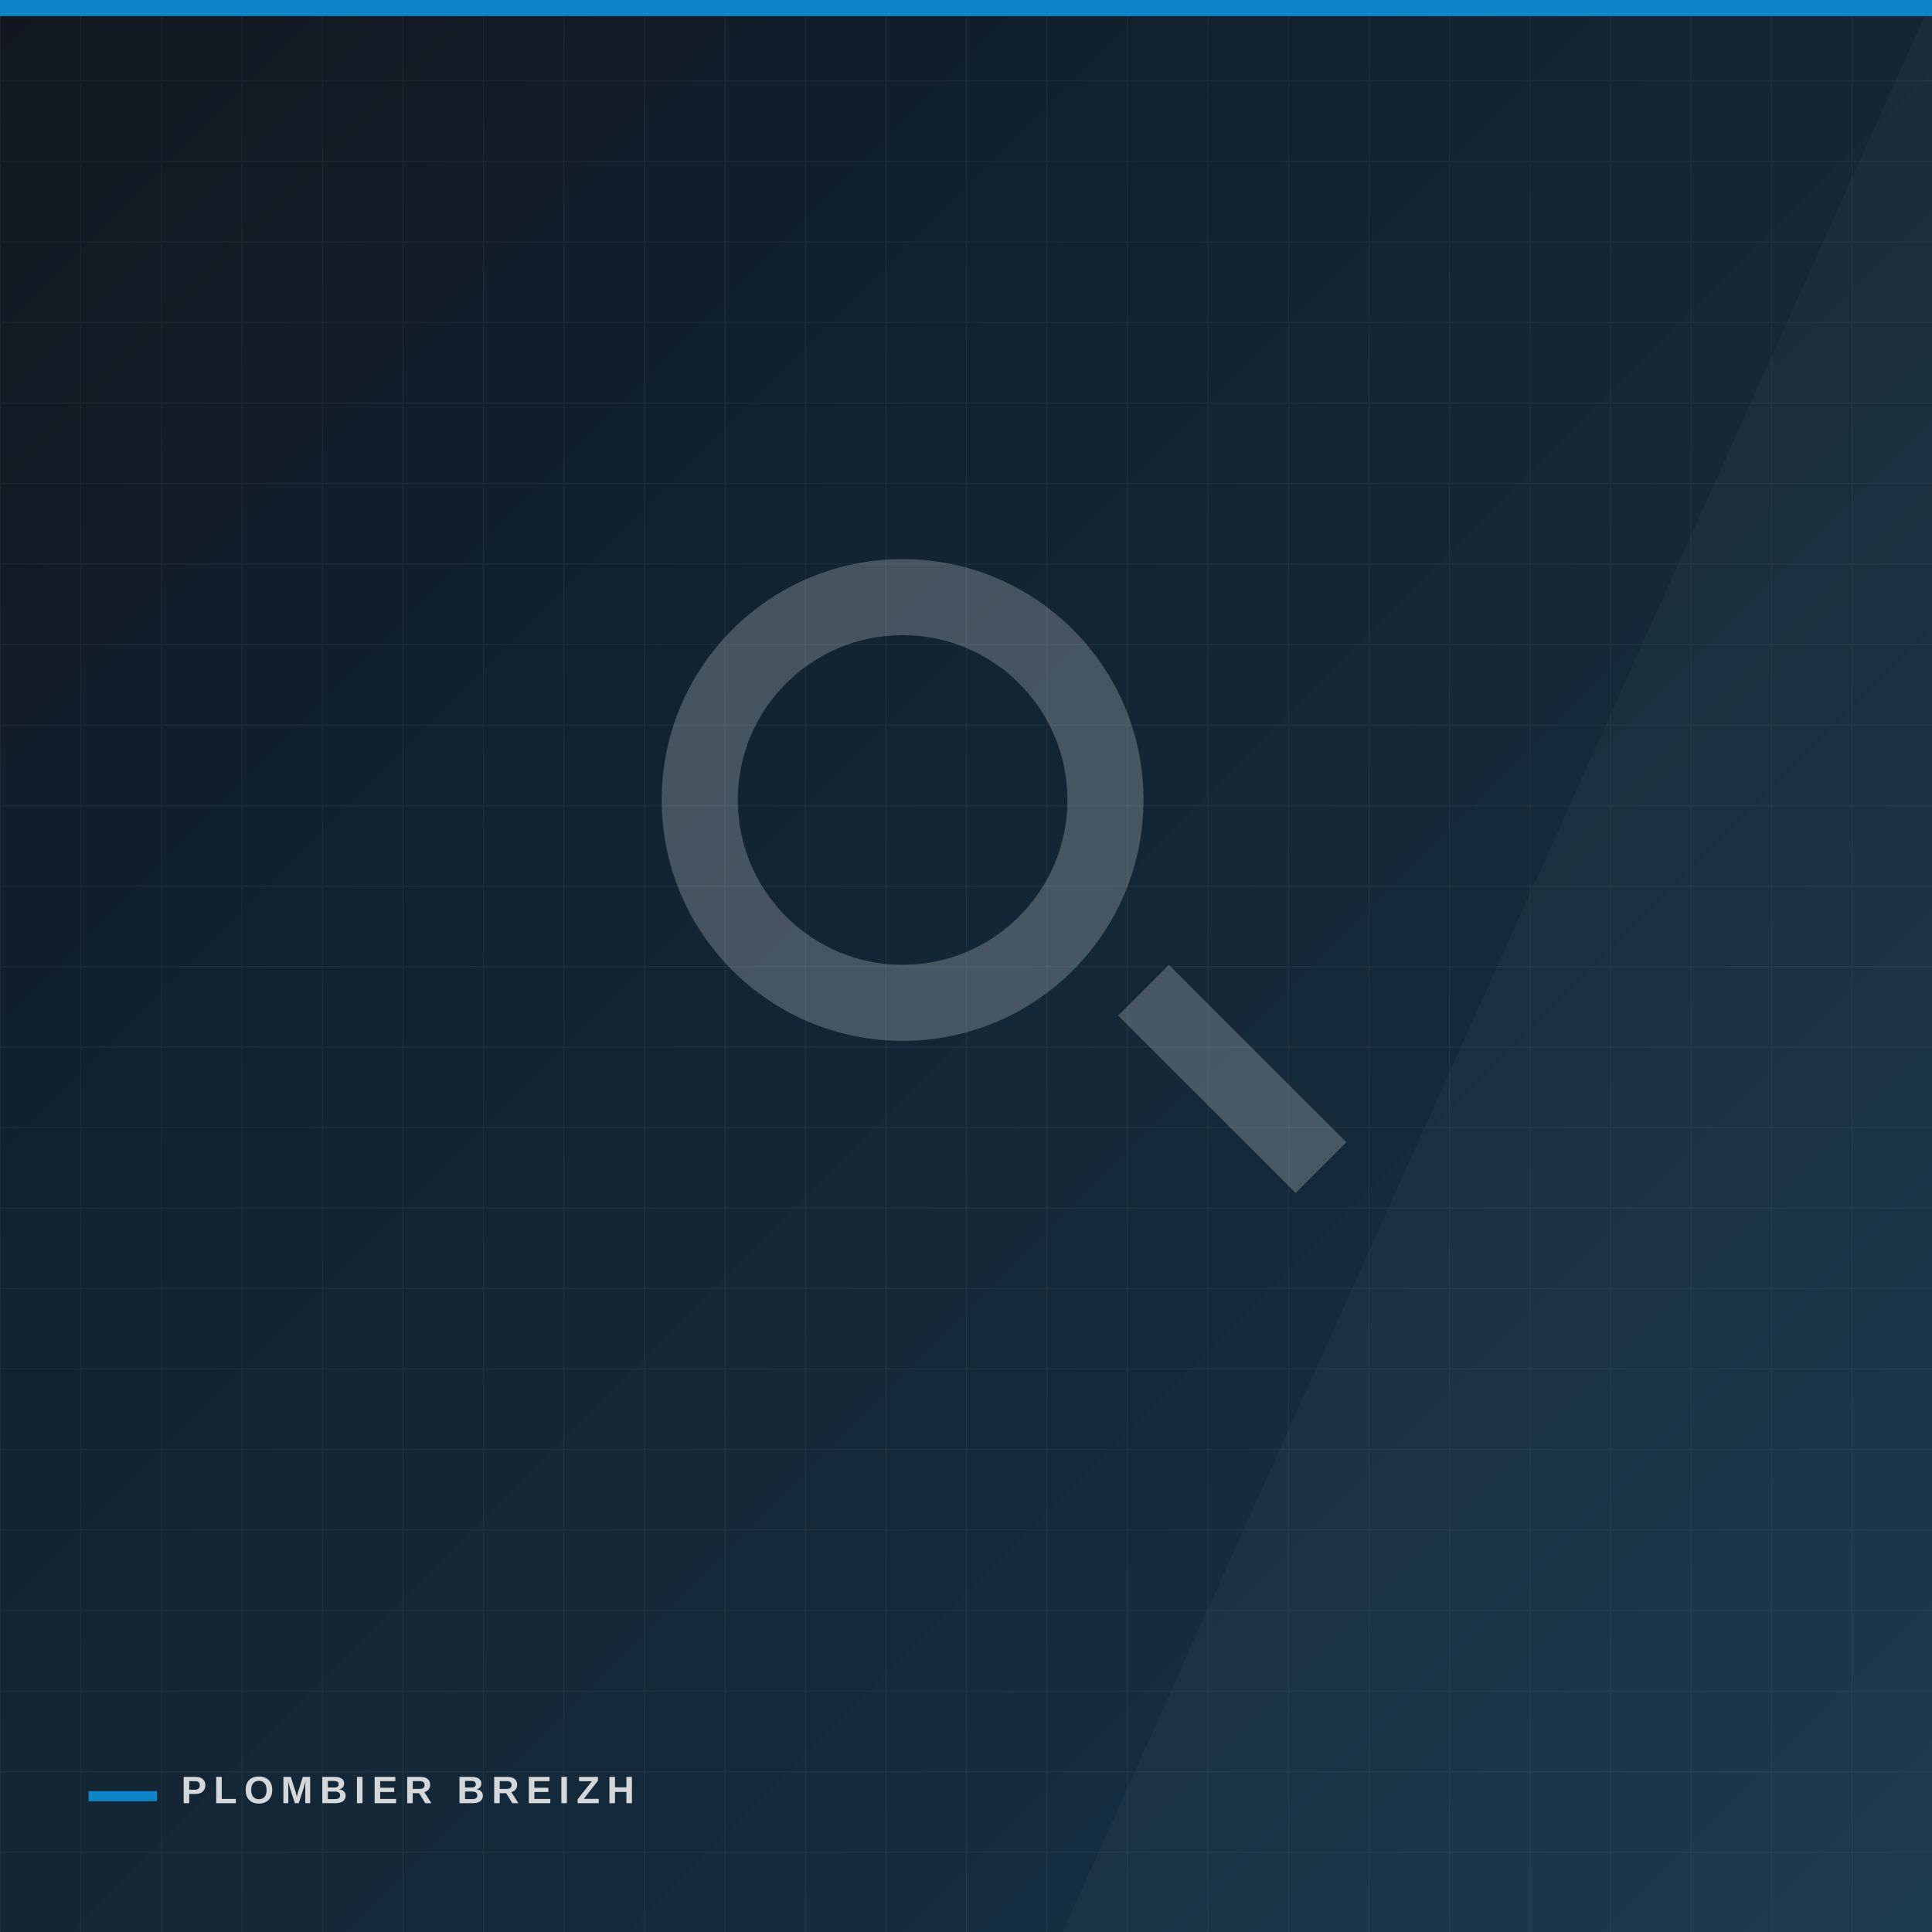
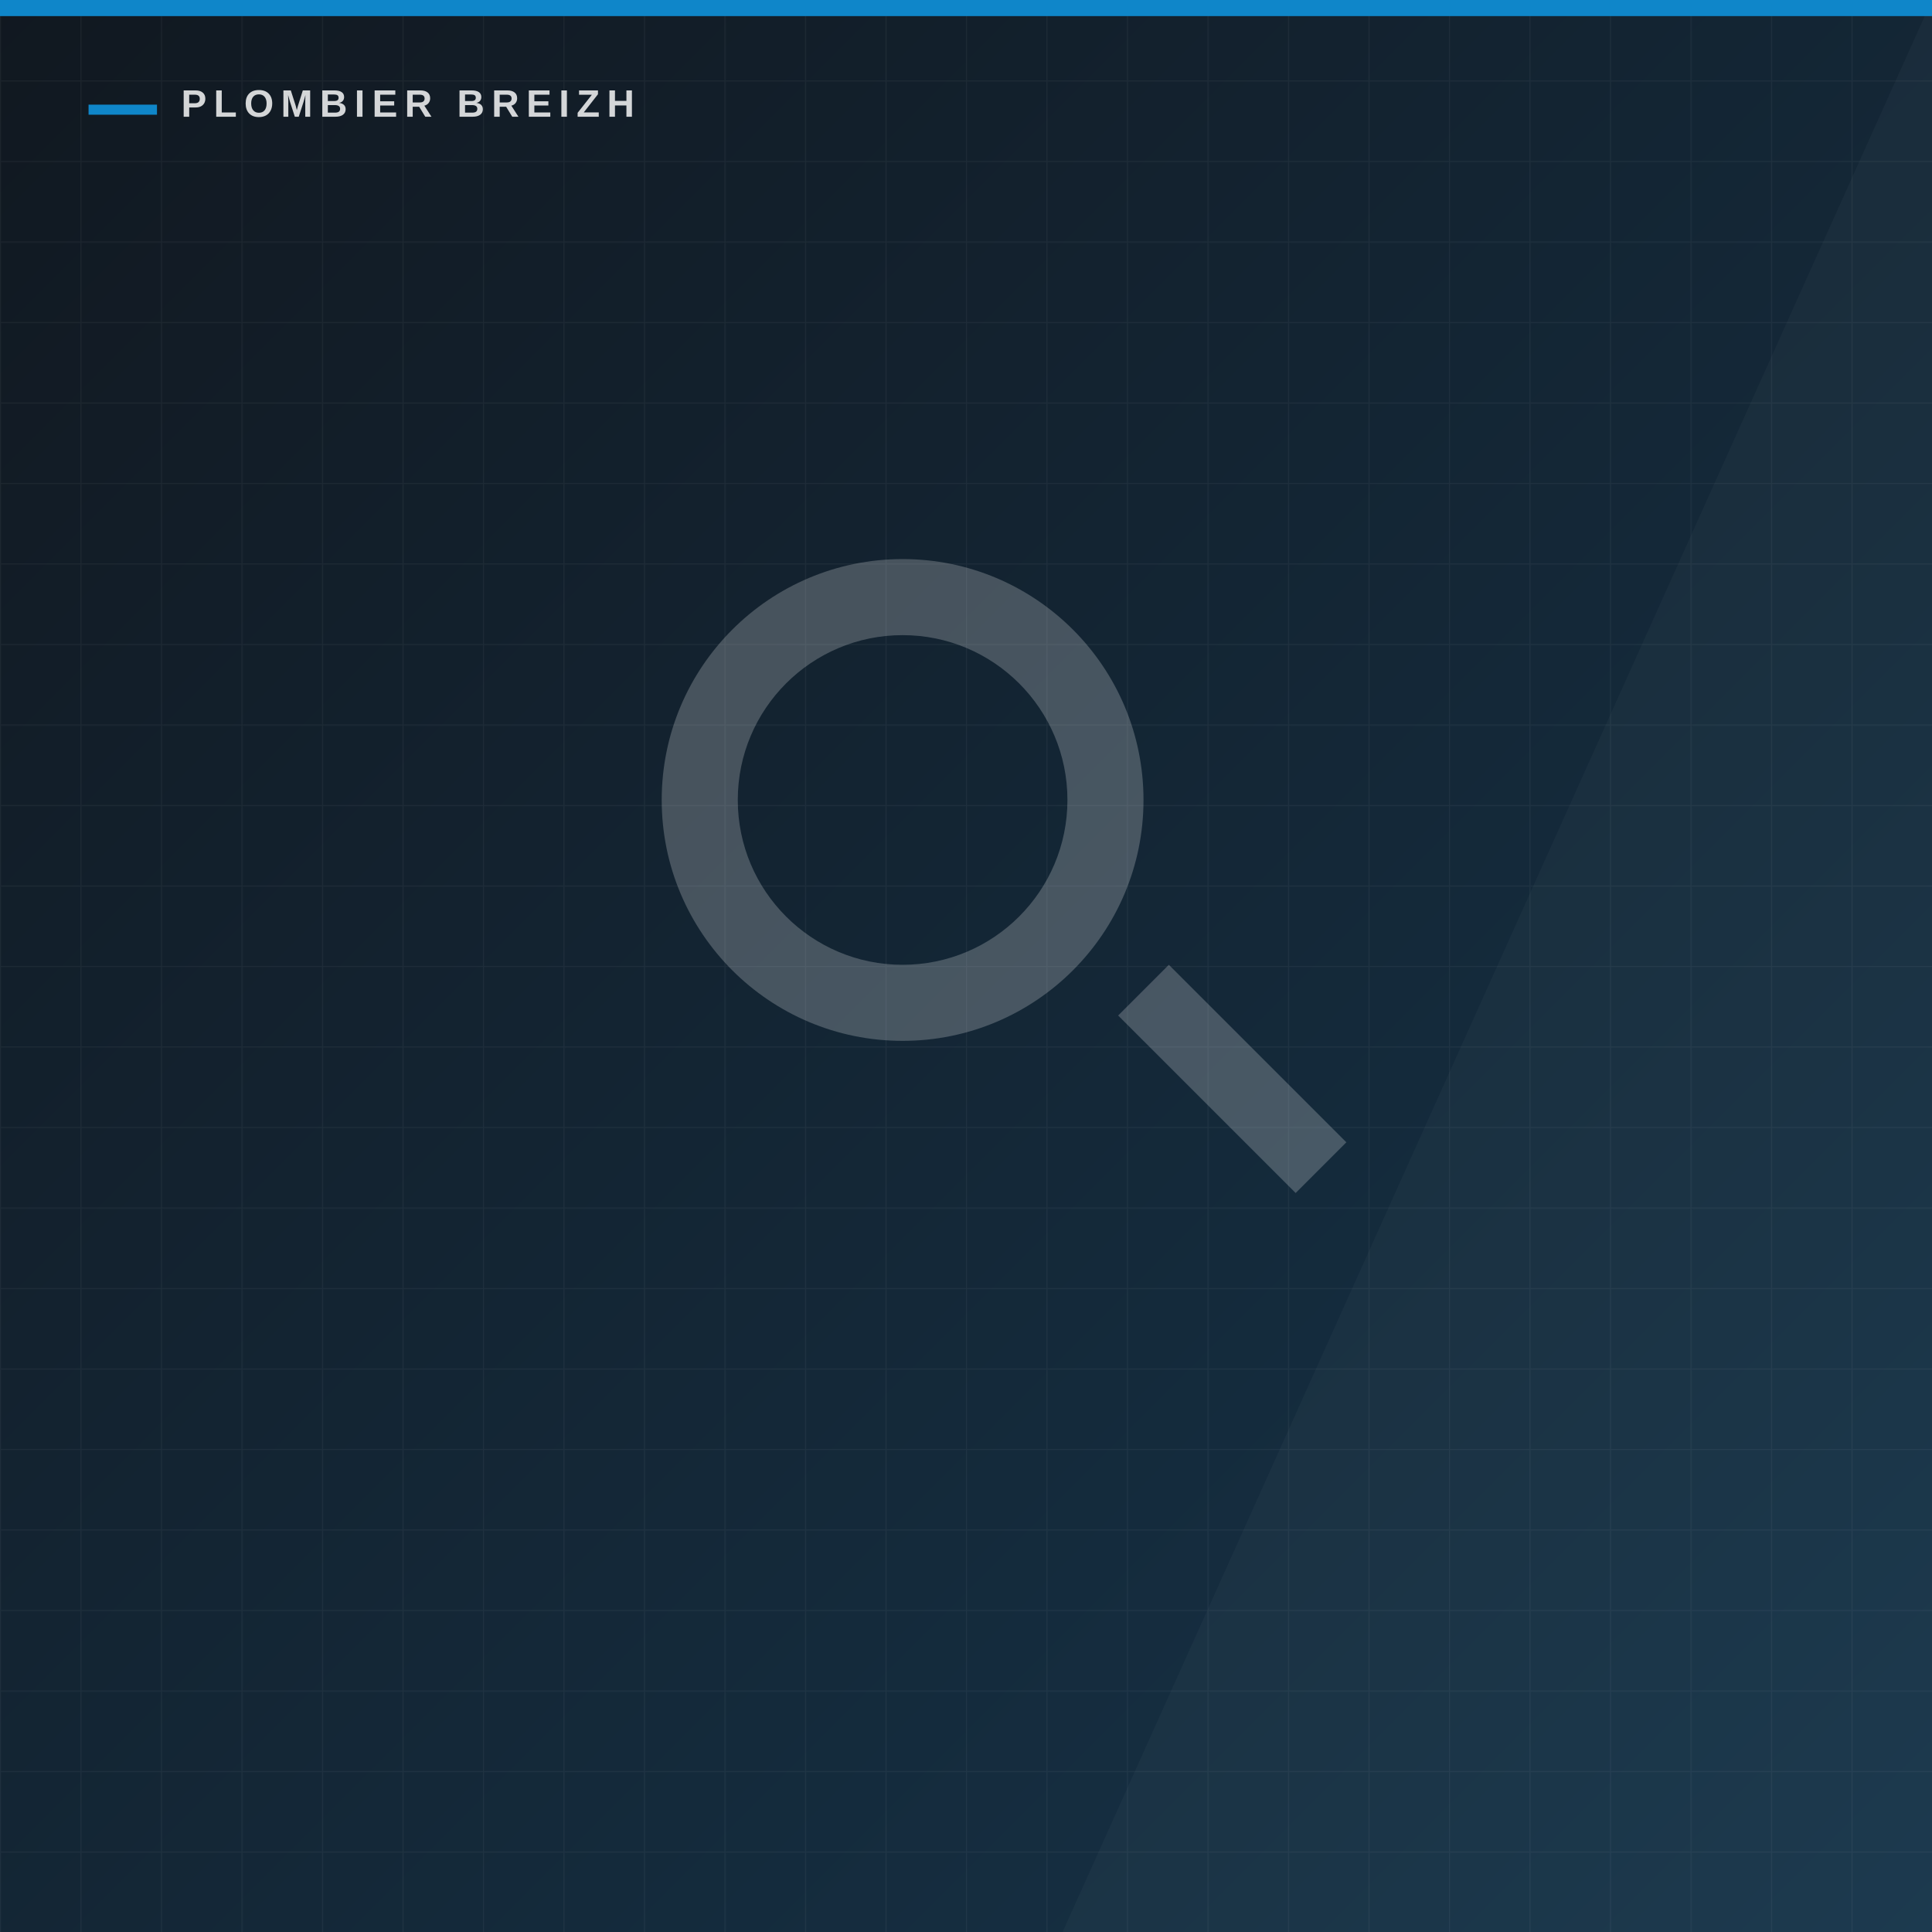
<svg xmlns="http://www.w3.org/2000/svg" viewBox="0 0 960 960" width="960" height="960" role="presentation">
  <defs>
    <linearGradient id="g" x1="0" y1="0" x2="1" y2="1">
      <stop offset="0" stop-color="#111820" />
      <stop offset="1" stop-color="#16344A" />
    </linearGradient>
    <pattern id="p" width="40" height="40" patternUnits="userSpaceOnUse">
      <path d="M40 0H0v40" fill="none" stroke="#FFFFFF" stroke-opacity="0.05" stroke-width="1" />
    </pattern>
  </defs>
  <rect width="960" height="960" fill="url(#g)" />
  <rect width="960" height="960" fill="url(#p)" />
  <path d="M960 0 L960 960 L528 960 Z" fill="#FFFFFF" fill-opacity="0.03" />
  <rect x="0" y="0" width="960" height="8" fill="#0F86C9" />
  <g transform="translate(278.4 240) scale(6.300)">
    <path d="M27 6a19 19 0 1 0 0 38 19 19 0 0 0 0-38Zm0 6a13 13 0 1 1 0 26 13 13 0 0 1 0-26Zm17 30 4-4 14 14-4 4Z" fill="#FFFFFF" fill-opacity="0.22" />
  </g>
-   <g transform="translate(44 916)">
+   <g transform="translate(44 78)">
    <rect x="0" y="-26" width="34" height="5" fill="#0F86C9" />
    <text x="46" y="-20" font-family="Segoe UI,Helvetica Neue,Arial,sans-serif" font-size="19" font-weight="700" letter-spacing="3.5" fill="#FFFFFF" fill-opacity="0.82">PLOMBIER BREIZH</text>
  </g>
</svg>
